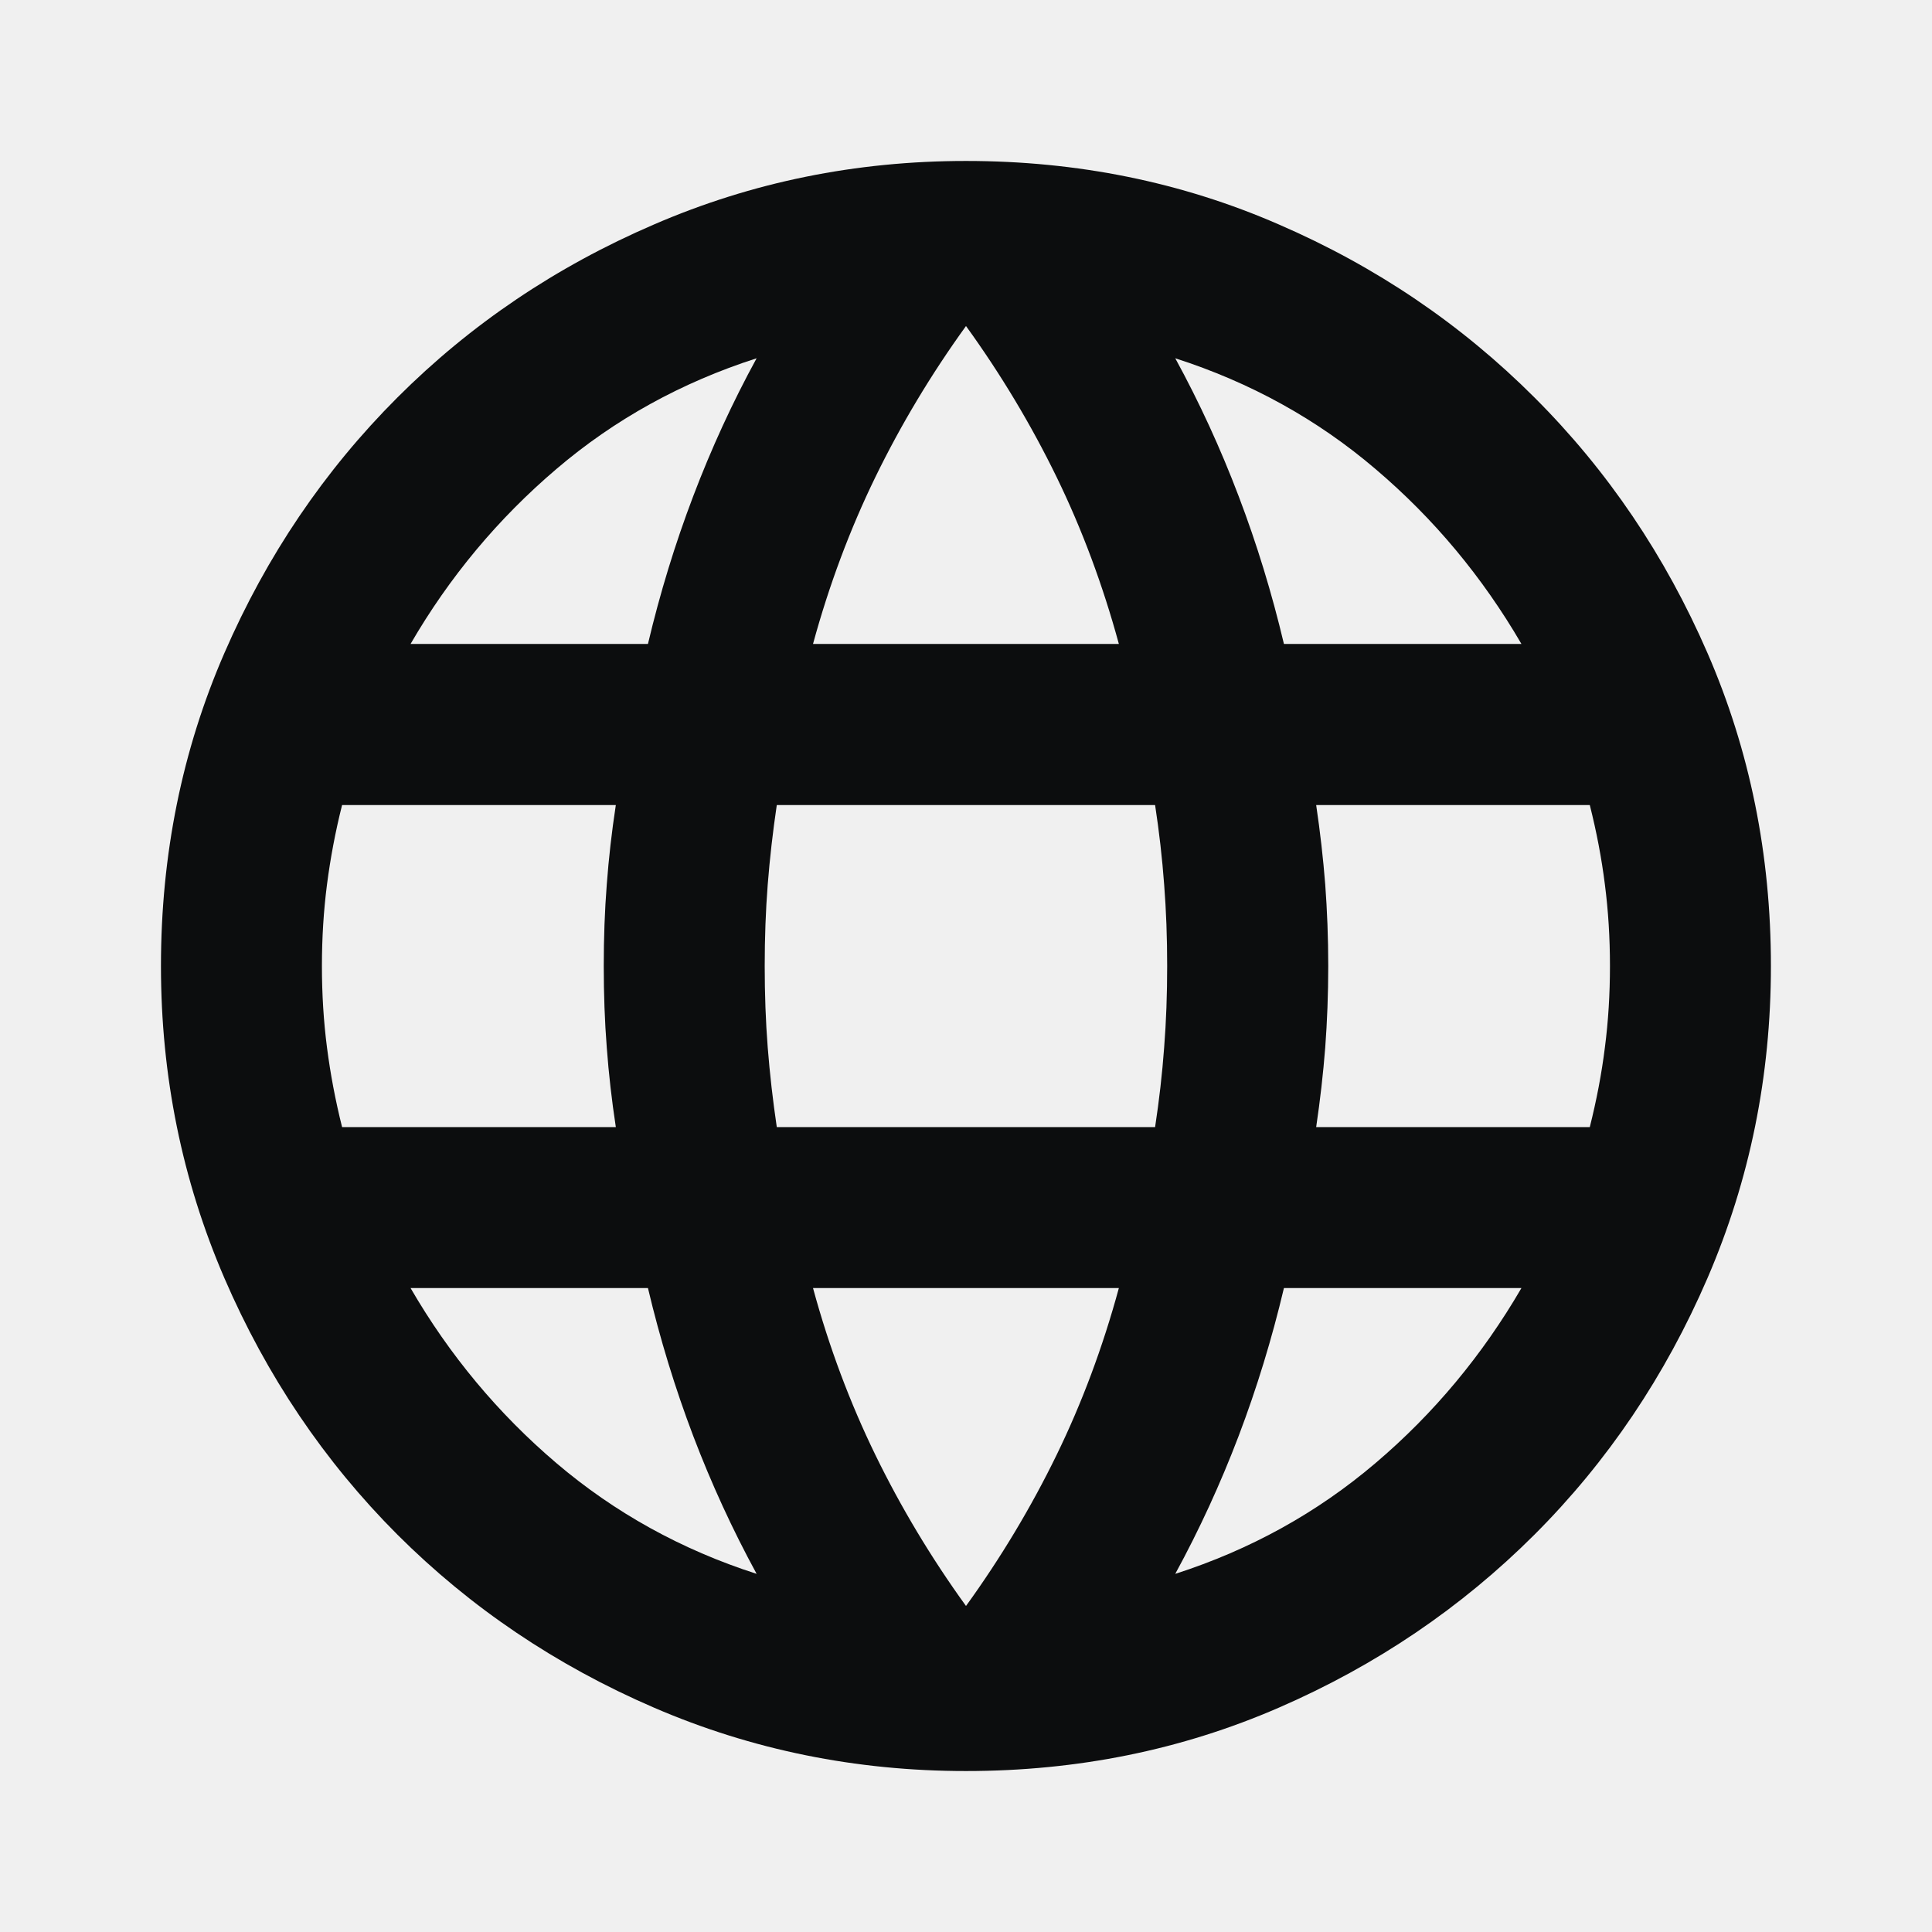
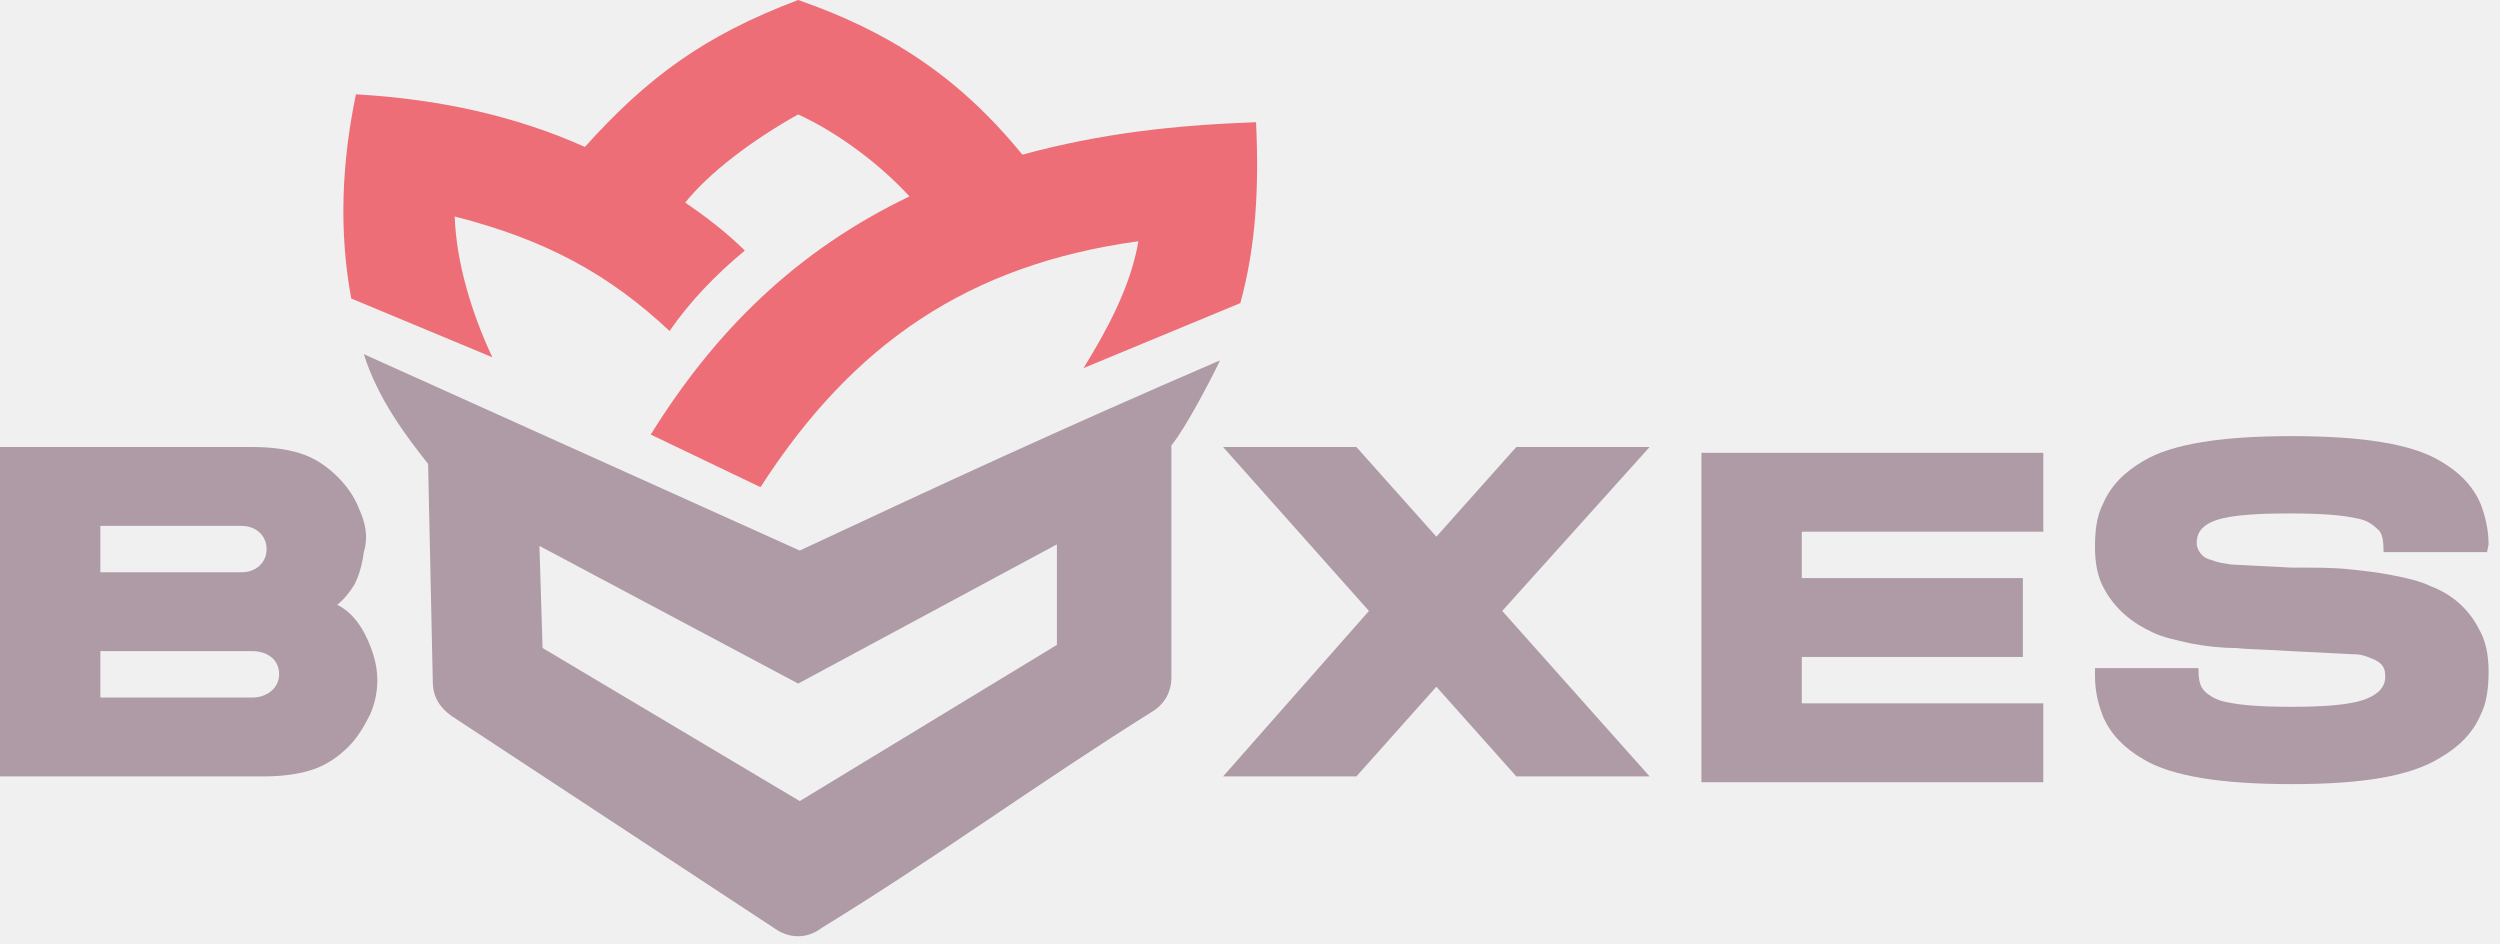
- <svg xmlns="http://www.w3.org/2000/svg" width="16" height="16" viewBox="0 0 16 16" fill="none">
-   <g id="language_24dp_E8EAED_FILL0_wght400_GRAD0_opsz24 1">
-     <path id="Vector" d="M8 14.667C7.089 14.667 6.227 14.492 5.416 14.142C4.605 13.792 3.897 13.314 3.291 12.709C2.686 12.103 2.208 11.395 1.858 10.584C1.508 9.772 1.333 8.911 1.333 8C1.333 7.078 1.508 6.214 1.858 5.409C2.208 4.603 2.686 3.897 3.291 3.292C3.897 2.686 4.605 2.208 5.416 1.859C6.227 1.508 7.089 1.333 8 1.333C8.922 1.333 9.786 1.508 10.591 1.859C11.397 2.208 12.102 2.686 12.708 3.292C13.314 3.897 13.791 4.603 14.141 5.409C14.491 6.214 14.666 7.078 14.666 8C14.666 8.911 14.491 9.772 14.141 10.584C13.791 11.395 13.314 12.103 12.708 12.709C12.102 13.314 11.397 13.792 10.591 14.142C9.786 14.492 8.922 14.667 8 14.667ZM8 13.3C8.289 12.9 8.539 12.483 8.75 12.05C8.961 11.617 9.133 11.156 9.266 10.667H6.733C6.866 11.156 7.039 11.617 7.25 12.05C7.461 12.483 7.711 12.9 8 13.3ZM6.266 13.034C6.066 12.667 5.891 12.286 5.741 11.892C5.591 11.497 5.466 11.089 5.366 10.667H3.4C3.722 11.222 4.125 11.706 4.608 12.117C5.091 12.528 5.644 12.834 6.266 13.034ZM9.733 13.034C10.355 12.834 10.908 12.528 11.391 12.117C11.875 11.706 12.277 11.222 12.6 10.667H10.633C10.533 11.089 10.408 11.497 10.258 11.892C10.108 12.286 9.933 12.667 9.733 13.034ZM2.833 9.334H5.1C5.066 9.111 5.041 8.892 5.025 8.675C5.008 8.459 5 8.233 5 8C5 7.767 5.008 7.542 5.025 7.325C5.041 7.109 5.066 6.889 5.1 6.667H2.833C2.777 6.889 2.736 7.109 2.708 7.325C2.68 7.542 2.666 7.767 2.666 8C2.666 8.233 2.68 8.459 2.708 8.675C2.736 8.892 2.777 9.111 2.833 9.334ZM6.433 9.334H9.566C9.6 9.111 9.625 8.892 9.641 8.675C9.658 8.459 9.666 8.233 9.666 8C9.666 7.767 9.658 7.542 9.641 7.325C9.625 7.109 9.6 6.889 9.566 6.667H6.433C6.4 6.889 6.375 7.109 6.358 7.325C6.341 7.542 6.333 7.767 6.333 8C6.333 8.233 6.341 8.459 6.358 8.675C6.375 8.892 6.4 9.111 6.433 9.334ZM10.9 9.334H13.166C13.222 9.111 13.264 8.892 13.291 8.675C13.319 8.459 13.333 8.233 13.333 8C13.333 7.767 13.319 7.542 13.291 7.325C13.264 7.109 13.222 6.889 13.166 6.667H10.9C10.933 6.889 10.958 7.109 10.975 7.325C10.991 7.542 11 7.767 11 8C11 8.233 10.991 8.459 10.975 8.675C10.958 8.892 10.933 9.111 10.9 9.334ZM10.633 5.333H12.6C12.277 4.778 11.875 4.295 11.391 3.884C10.908 3.472 10.355 3.167 9.733 2.967C9.933 3.333 10.108 3.714 10.258 4.109C10.408 4.503 10.533 4.911 10.633 5.333ZM6.733 5.333H9.266C9.133 4.845 8.961 4.383 8.75 3.95C8.539 3.517 8.289 3.1 8 2.7C7.711 3.1 7.461 3.517 7.25 3.95C7.039 4.383 6.866 4.845 6.733 5.333ZM3.4 5.333H5.366C5.466 4.911 5.591 4.503 5.741 4.109C5.891 3.714 6.066 3.333 6.266 2.967C5.644 3.167 5.091 3.472 4.608 3.884C4.125 4.295 3.722 4.778 3.4 5.333Z" fill="#0C0D0E" />
+ <svg xmlns="http://www.w3.org/2000/svg" width="106" height="40" viewBox="0 0 106 40" fill="none">
+   <g clip-path="url(#clip0_21_1644)">
+     <path fill-rule="evenodd" clip-rule="evenodd" d="M52.59 12.852L45.941 15.607C46.872 14.098 47.936 12.197 48.268 10.229C41.088 11.213 36.168 14.557 32.245 20.656L27.591 18.426C30.317 14.033 33.774 10.623 38.561 8.328C37.364 7.016 35.569 5.639 33.841 4.852C31.846 5.967 30.051 7.344 29.053 8.59C29.918 9.18 30.782 9.836 31.58 10.623C30.317 11.672 29.253 12.787 28.389 14.033C25.796 11.607 23.136 10.164 19.28 9.18C19.346 11.148 20.011 13.312 20.876 15.148L14.892 12.656C14.36 9.77 14.493 6.885 15.091 4C18.615 4.197 21.873 4.918 24.798 6.23C27.458 3.279 29.851 1.508 33.841 0C37.63 1.311 40.622 3.213 43.348 6.557C46.739 5.639 49.797 5.311 53.255 5.18C53.388 7.934 53.255 10.426 52.59 12.852Z" fill="#ED6E77" />
+     <path fill-rule="evenodd" clip-rule="evenodd" d="M23.005 27.475L22.872 23.147L33.843 28.983L44.813 23.081V27.343L33.909 33.966L23.005 27.475ZM32.912 39.409L19.149 30.36C18.684 30.032 18.351 29.573 18.351 28.917L18.152 19.671C17.221 18.491 16.024 16.917 15.426 15.016L33.909 23.343C40.225 20.393 44.746 18.294 51.728 15.278C51.395 15.999 50.265 18.163 49.667 18.884V28.721C49.667 29.311 49.401 29.835 48.869 30.163C43.949 33.245 39.76 36.327 34.84 39.343C34.242 39.803 33.51 39.803 32.912 39.409Z" fill="#AE9BA5" />
+     <path d="M105.516 23.082C105.516 22.492 105.383 21.902 105.184 21.377C104.851 20.59 104.253 20 103.455 19.541C102.258 18.82 100.131 18.492 97.206 18.492H97.139C94.214 18.492 92.086 18.82 90.889 19.541C90.091 20 89.493 20.59 89.161 21.377C88.895 21.902 88.828 22.492 88.828 23.213C88.828 23.935 88.961 24.525 89.227 24.984C89.692 25.836 90.424 26.427 91.288 26.82C91.687 27.017 92.285 27.148 92.884 27.279C93.549 27.41 94.214 27.476 94.812 27.476C95.41 27.541 96.208 27.541 97.139 27.607L99.732 27.738C100.131 27.738 100.264 27.804 100.596 27.935C100.929 28.066 101.128 28.263 101.128 28.59C101.195 29.181 100.729 29.574 99.865 29.771C99.267 29.902 98.402 29.968 97.206 29.968H97.139C95.876 29.968 95.011 29.902 94.413 29.771C94.014 29.705 93.682 29.509 93.482 29.312C93.283 29.115 93.216 28.853 93.216 28.394V28.328H88.828V28.656C88.828 29.312 88.961 29.836 89.161 30.361C89.493 31.148 90.091 31.738 90.889 32.197C92.086 32.918 94.214 33.246 97.139 33.246H97.206C100.131 33.246 102.192 32.918 103.455 32.132C104.253 31.672 104.851 31.082 105.184 30.296C105.45 29.771 105.516 29.115 105.516 28.459C105.516 27.738 105.383 27.148 105.117 26.689C104.652 25.771 103.921 25.181 103.056 24.853C102.657 24.656 102.126 24.525 101.461 24.394C100.796 24.263 100.197 24.197 99.532 24.131C98.934 24.066 98.136 24.066 97.139 24.066L94.612 23.935C94.214 23.869 94.081 23.869 93.748 23.738C93.416 23.672 93.216 23.41 93.15 23.148C93.083 22.558 93.416 22.164 94.28 21.968C94.878 21.836 95.743 21.771 96.939 21.771H97.139C98.402 21.771 99.267 21.836 99.865 21.968C100.33 22.033 100.596 22.23 100.796 22.427C100.995 22.558 101.062 22.886 101.062 23.345V23.41H105.45L105.516 23.082Z" fill="#AE9BA5" />
+     <path d="M86.635 22.544V19.199H72.141V33.166H86.635V29.822H76.396V27.855H85.77V24.511H76.396V22.544H86.635Z" fill="#AE9BA5" />
+     <path d="M69.944 18.953H64.292L60.902 22.756L57.511 18.953H51.859L58.043 25.904L51.859 32.92H57.511L60.902 29.117L64.292 32.92H69.944L63.694 25.904L69.944 18.953Z" fill="#AE9BA5" />
+     <path d="M10.239 22.297C10.837 22.297 11.303 22.691 11.303 23.281C11.303 23.871 10.837 24.265 10.239 24.265H4.255V22.297H10.239ZM10.704 29.576H4.255V27.609H10.704C11.303 27.609 11.835 27.937 11.835 28.593C11.835 29.183 11.303 29.576 10.704 29.576ZM15.226 21.576C15.026 21.052 14.694 20.593 14.295 20.199C13.896 19.806 13.43 19.478 12.899 19.281C12.367 19.084 11.635 18.953 10.704 18.953H0V32.92H11.17C12.101 32.92 12.832 32.789 13.364 32.593C13.896 32.396 14.361 32.068 14.76 31.674C15.159 31.281 15.425 30.822 15.691 30.297C16.09 29.379 16.09 28.461 15.757 27.543C15.425 26.625 14.96 25.97 14.295 25.642C14.561 25.445 14.827 25.117 15.026 24.789C15.226 24.396 15.358 23.937 15.425 23.412C15.624 22.756 15.492 22.166 15.226 21.576Z" fill="#AE9BA5" />
  </g>
+   <defs>
+     <clipPath id="clip0_21_1644">
+       <rect width="106" height="40" fill="white" />
+     </clipPath>
+   </defs>
</svg>
